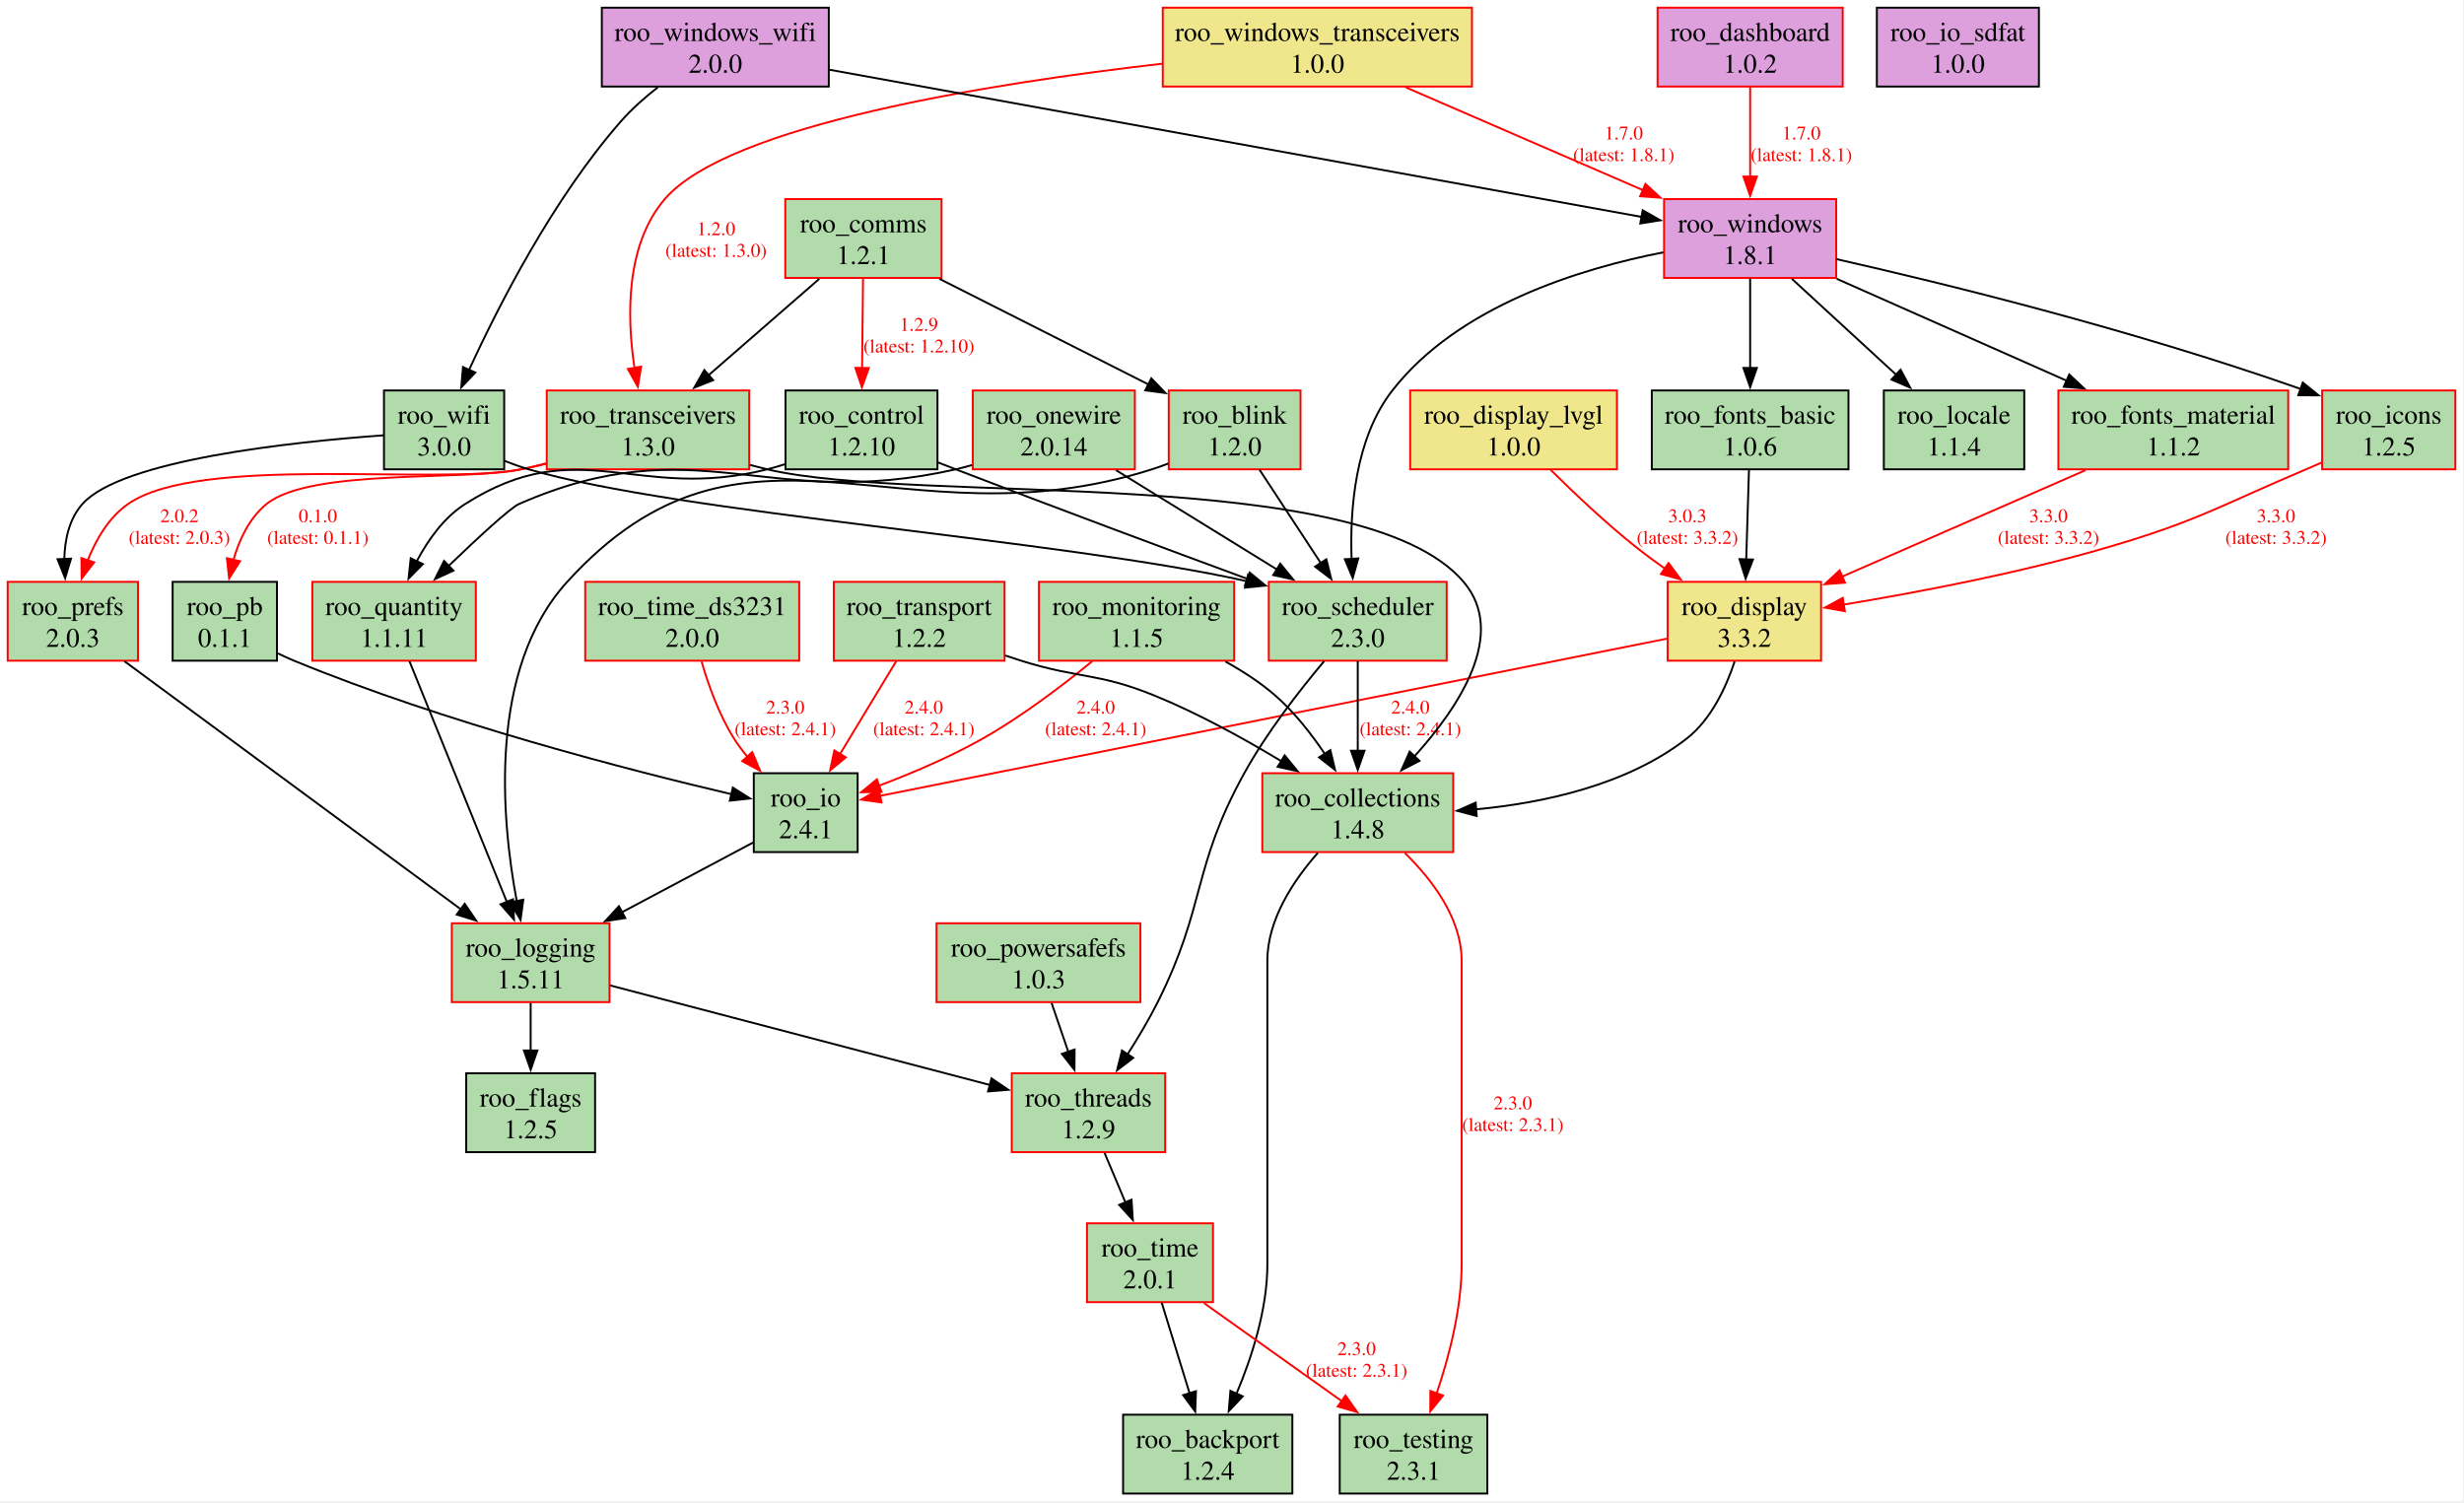
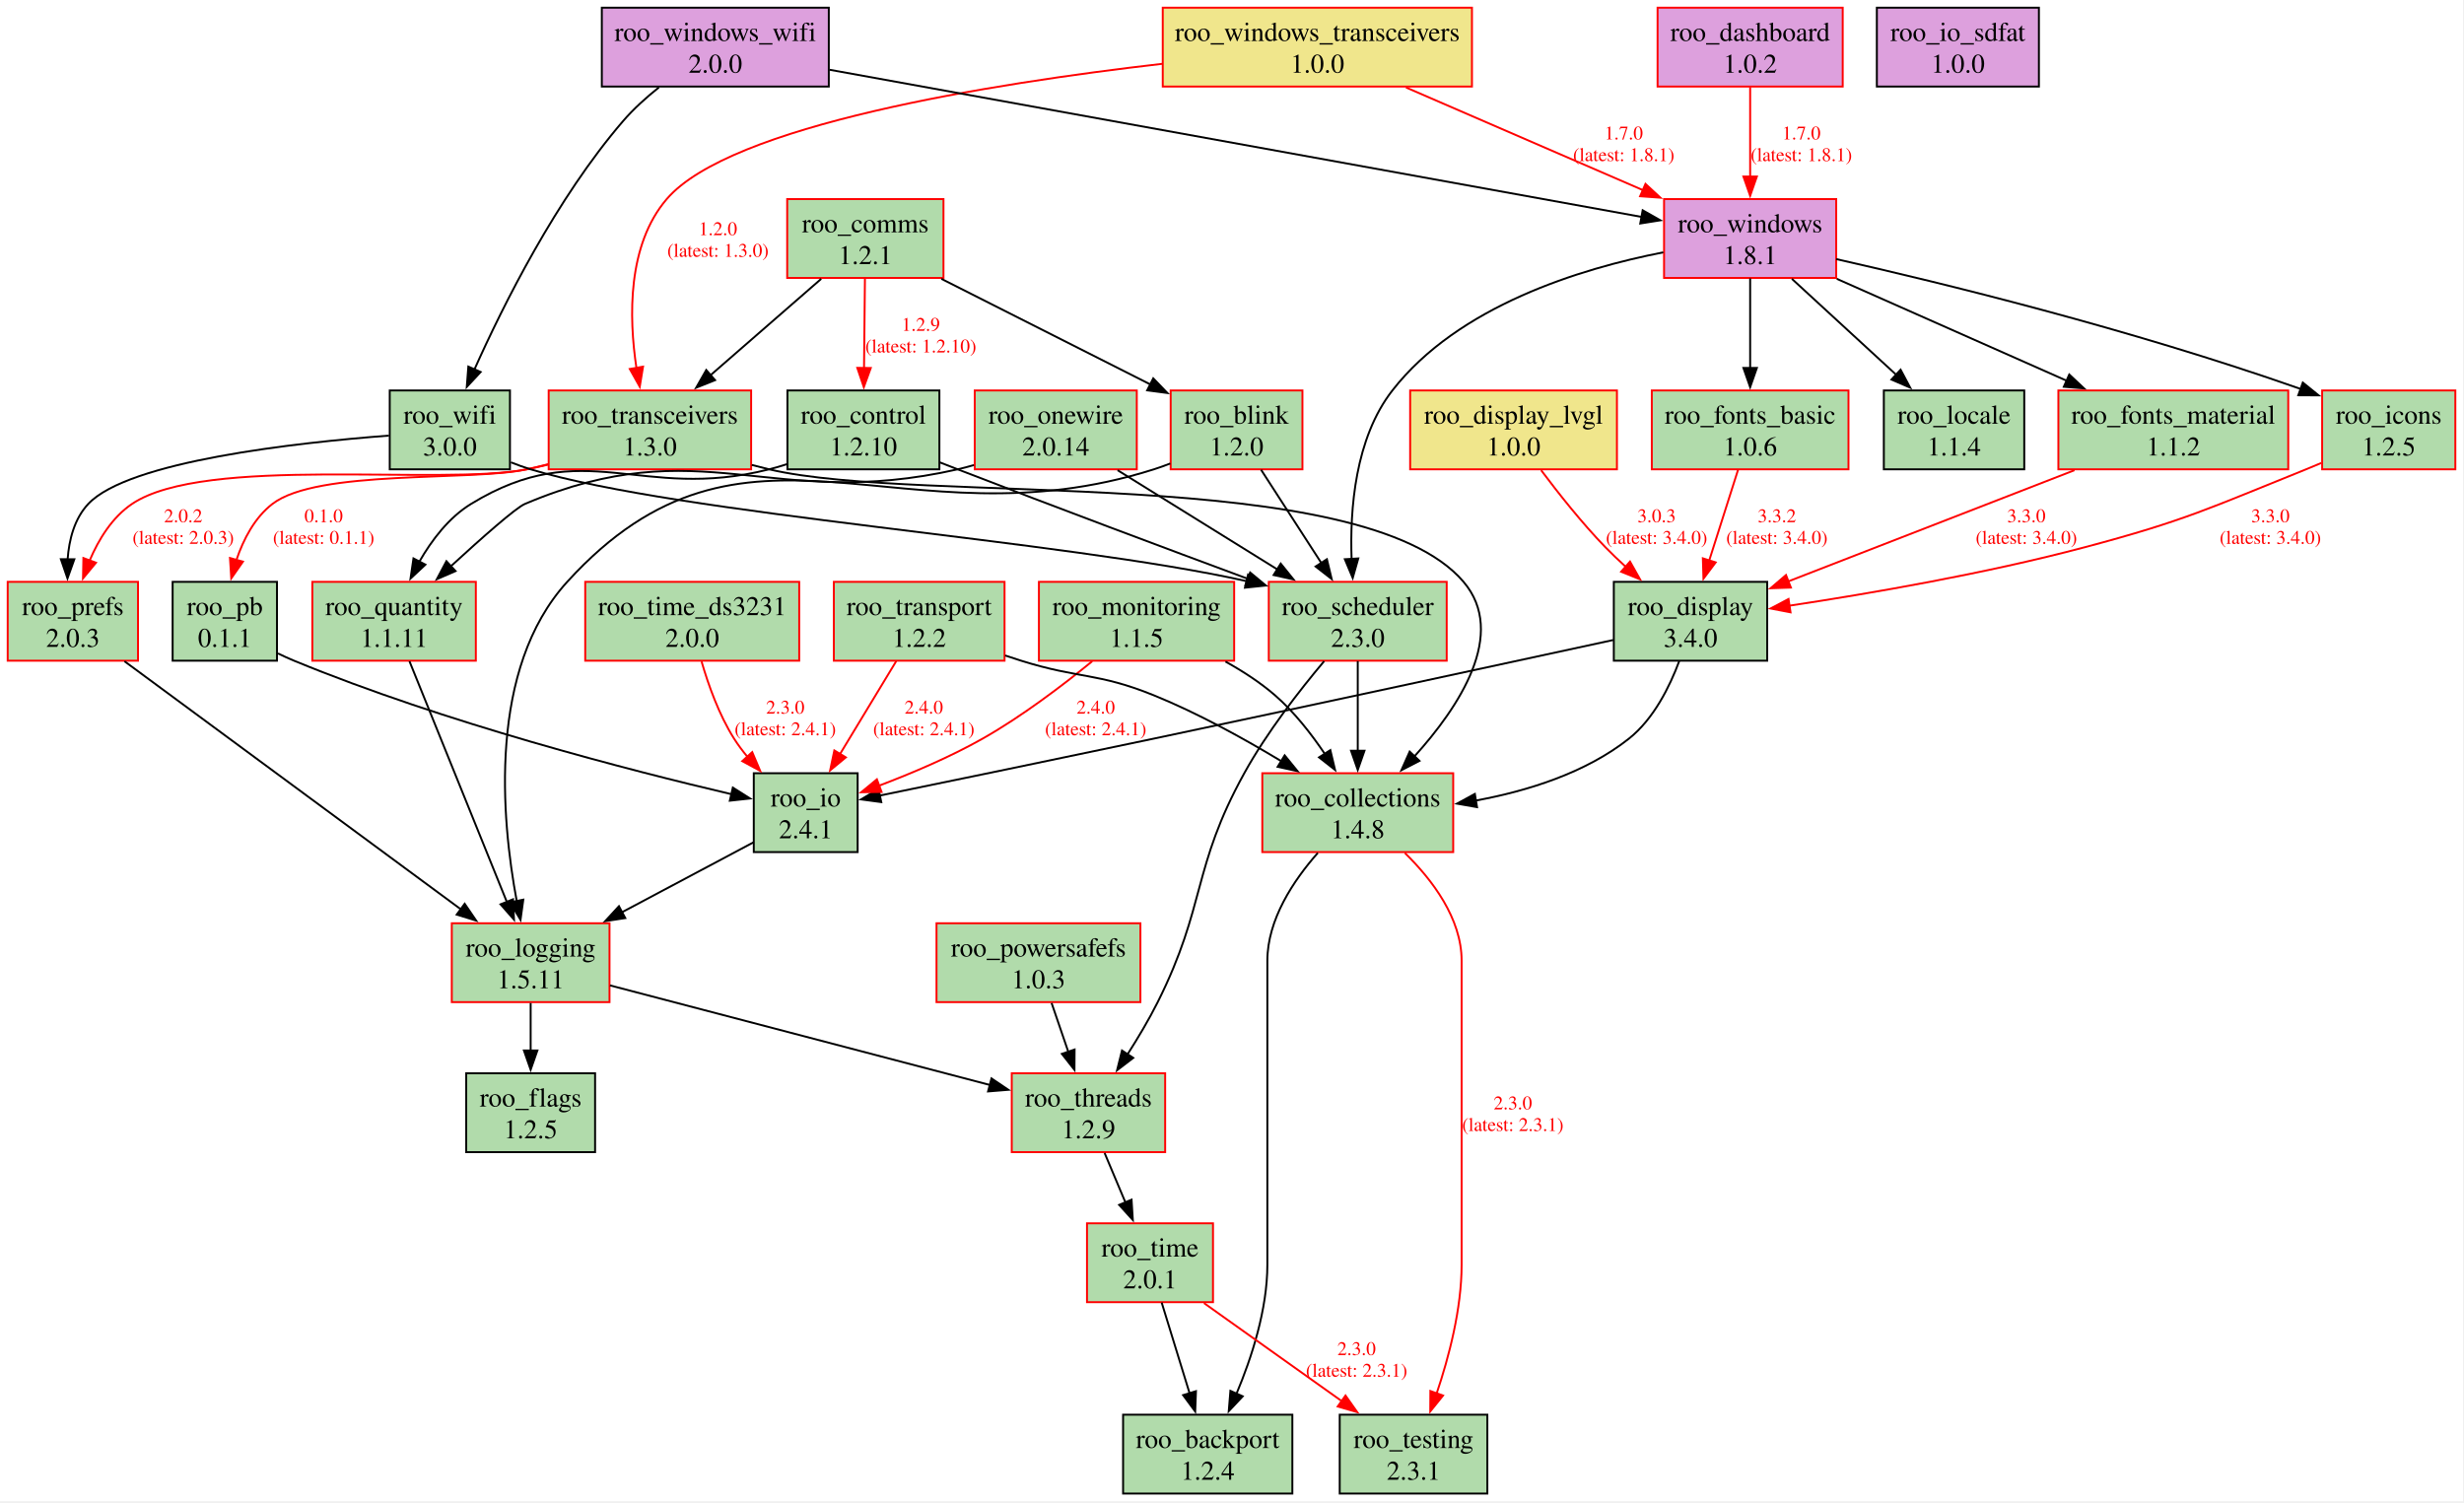
<svg xmlns="http://www.w3.org/2000/svg" width="1281pt" height="781pt" viewBox="0.00 0.00 1281.00 781.00">
  <g id="graph0" class="graph" transform="scale(1 1) rotate(0) translate(4 776.5)">
    <polygon fill="white" stroke="none" points="-4,4 -4,-776.5 1276.5,-776.5 1276.5,4 -4,4" />
    <g id="node1" class="node">
      <polygon fill="#b1dbab" stroke="black" points="667.88,-41 579.88,-41 579.88,0 667.88,0 667.88,-41" />
      <text xml:space="preserve" text-anchor="middle" x="623.88" y="-23.7" font-family="Times,serif" font-size="14.00">roo_backport</text>
      <text xml:space="preserve" text-anchor="middle" x="623.88" y="-7.2" font-family="Times,serif" font-size="14.00">1.2.4</text>
    </g>
    <g id="node2" class="node">
-       <polygon fill="#b1dbab" stroke="red" points="672.12,-573.5 603.62,-573.5 603.62,-532.5 672.12,-532.5 672.12,-573.5" />
-       <text xml:space="preserve" text-anchor="middle" x="637.88" y="-556.2" font-family="Times,serif" font-size="14.00">roo_blink</text>
-       <text xml:space="preserve" text-anchor="middle" x="637.88" y="-539.7" font-family="Times,serif" font-size="14.00">1.2.0</text>
+       <polygon fill="#b1dbab" stroke="red" points="673.12,-573.5 604.62,-573.5 604.62,-532.5 673.12,-532.5 673.12,-573.5" />
+       <text xml:space="preserve" text-anchor="middle" x="638.88" y="-556.2" font-family="Times,serif" font-size="14.00">roo_blink</text>
+       <text xml:space="preserve" text-anchor="middle" x="638.88" y="-539.7" font-family="Times,serif" font-size="14.00">1.2.0</text>
    </g>
    <g id="node16" class="node">
      <polygon fill="#b1dbab" stroke="red" points="312.88,-296.5 230.88,-296.5 230.88,-255.5 312.88,-255.5 312.88,-296.5" />
      <text xml:space="preserve" text-anchor="middle" x="271.88" y="-279.2" font-family="Times,serif" font-size="14.00">roo_logging</text>
      <text xml:space="preserve" text-anchor="middle" x="271.88" y="-262.7" font-family="Times,serif" font-size="14.00">1.5.11</text>
    </g>
    <g id="edge1" class="edge">
-       <path fill="none" stroke="black" d="M603.42,-535.53C600.56,-534.42 597.69,-533.39 594.88,-532.5 463.76,-490.8 383.49,-575.75 290.88,-474 249.65,-428.71 256.62,-350.98 264.66,-307.95" />
-       <polygon fill="black" stroke="black" points="268.06,-308.76 266.62,-298.27 261.2,-307.38 268.06,-308.76" />
+       <path fill="none" stroke="black" d="M604.42,-535.53C601.56,-534.42 598.69,-533.39 595.88,-532.5 464.33,-490.71 383.81,-576.05 290.88,-474 249.64,-428.72 256.61,-350.99 264.66,-307.95" />
+       <polygon fill="black" stroke="black" points="268.06,-308.77 266.61,-298.27 261.2,-307.38 268.06,-308.77" />
    </g>
    <g id="node23" class="node">
      <polygon fill="#b1dbab" stroke="red" points="748.12,-474 655.62,-474 655.62,-433 748.12,-433 748.12,-474" />
      <text xml:space="preserve" text-anchor="middle" x="701.88" y="-456.7" font-family="Times,serif" font-size="14.00">roo_scheduler</text>
      <text xml:space="preserve" text-anchor="middle" x="701.88" y="-440.2" font-family="Times,serif" font-size="14.00">2.3.0</text>
    </g>
    <g id="edge2" class="edge">
-       <path fill="none" stroke="black" d="M650.83,-532.27C660.02,-518.26 672.52,-499.23 682.84,-483.49" />
-       <polygon fill="black" stroke="black" points="685.55,-485.75 688.11,-475.47 679.7,-481.91 685.55,-485.75" />
+       <path fill="none" stroke="black" d="M651.62,-532.27C660.68,-518.26 672.97,-499.23 683.14,-483.49" />
+       <polygon fill="black" stroke="black" points="685.84,-485.77 688.32,-475.47 679.96,-481.97 685.84,-485.77" />
    </g>
    <g id="node3" class="node">
      <polygon fill="#b1dbab" stroke="red" points="751.5,-374.5 652.25,-374.5 652.25,-333.5 751.5,-333.5 751.5,-374.5" />
      <text xml:space="preserve" text-anchor="middle" x="701.88" y="-357.2" font-family="Times,serif" font-size="14.00">roo_collections</text>
      <text xml:space="preserve" text-anchor="middle" x="701.88" y="-340.7" font-family="Times,serif" font-size="14.00">1.4.8</text>
    </g>
    <g id="edge4" class="edge">
      <path fill="none" stroke="black" d="M681.12,-333.09C668.53,-318.82 654.88,-298.41 654.88,-277 654.88,-277 654.88,-277 654.88,-119 654.88,-95.69 646.73,-70.65 638.79,-51.79" />
      <polygon fill="black" stroke="black" points="642.07,-50.56 634.81,-42.84 635.67,-53.4 642.07,-50.56" />
    </g>
    <g id="node24" class="node">
      <polygon fill="#b1dbab" stroke="black" points="769.25,-41 692.5,-41 692.5,0 769.25,0 769.25,-41" />
      <text xml:space="preserve" text-anchor="middle" x="730.88" y="-23.7" font-family="Times,serif" font-size="14.00">roo_testing</text>
      <text xml:space="preserve" text-anchor="middle" x="730.88" y="-7.2" font-family="Times,serif" font-size="14.00">2.3.1</text>
    </g>
    <g id="edge3" class="edge">
      <path fill="none" stroke="red" d="M726.35,-333.07C740.63,-319.09 755.88,-299.01 755.88,-277 755.88,-277 755.88,-277 755.88,-119 755.88,-96.03 749.28,-70.94 742.87,-51.96" />
      <polygon fill="red" stroke="red" points="746.22,-50.96 739.57,-42.71 739.63,-53.31 746.22,-50.96" />
      <text xml:space="preserve" text-anchor="middle" x="782.5" y="-199.75" font-family="Times,serif" font-size="10.00" fill="red">2.3.0</text>
      <text xml:space="preserve" text-anchor="middle" x="782.5" y="-188.5" font-family="Times,serif" font-size="10.00" fill="red">(latest: 2.3.1)</text>
    </g>
    <g id="node4" class="node">
-       <polygon fill="#b1dbab" stroke="red" points="485.5,-673 404.25,-673 404.25,-632 485.5,-632 485.5,-673" />
-       <text xml:space="preserve" text-anchor="middle" x="444.88" y="-655.7" font-family="Times,serif" font-size="14.00">roo_comms</text>
-       <text xml:space="preserve" text-anchor="middle" x="444.88" y="-639.2" font-family="Times,serif" font-size="14.00">1.2.1</text>
+       <polygon fill="#b1dbab" stroke="red" points="486.5,-673 405.25,-673 405.25,-632 486.5,-632 486.5,-673" />
+       <text xml:space="preserve" text-anchor="middle" x="445.88" y="-655.7" font-family="Times,serif" font-size="14.00">roo_comms</text>
+       <text xml:space="preserve" text-anchor="middle" x="445.88" y="-639.2" font-family="Times,serif" font-size="14.00">1.2.1</text>
    </g>
    <g id="edge5" class="edge">
-       <path fill="none" stroke="black" d="M484.4,-631.53C515.94,-615.6 560.14,-593.27 593.01,-576.66" />
-       <polygon fill="black" stroke="black" points="594.56,-579.8 601.91,-572.17 591.4,-573.56 594.56,-579.8" />
+       <path fill="none" stroke="black" d="M485.4,-631.53C516.94,-615.6 561.14,-593.27 594.01,-576.66" />
+       <polygon fill="black" stroke="black" points="595.56,-579.8 602.91,-572.17 592.4,-573.56 595.56,-579.8" />
    </g>
    <g id="node5" class="node">
-       <polygon fill="#b1dbab" stroke="black" points="483.38,-573.5 404.38,-573.5 404.38,-532.5 483.38,-532.5 483.38,-573.5" />
-       <text xml:space="preserve" text-anchor="middle" x="443.88" y="-556.2" font-family="Times,serif" font-size="14.00">roo_control</text>
-       <text xml:space="preserve" text-anchor="middle" x="443.88" y="-539.7" font-family="Times,serif" font-size="14.00">1.2.10</text>
+       <polygon fill="#b1dbab" stroke="black" points="484.38,-573.5 405.38,-573.5 405.38,-532.5 484.38,-532.5 484.38,-573.5" />
+       <text xml:space="preserve" text-anchor="middle" x="444.88" y="-556.2" font-family="Times,serif" font-size="14.00">roo_control</text>
+       <text xml:space="preserve" text-anchor="middle" x="444.88" y="-539.7" font-family="Times,serif" font-size="14.00">1.2.10</text>
    </g>
    <g id="edge6" class="edge">
-       <path fill="none" stroke="red" d="M444.67,-631.77C444.53,-618.29 444.35,-600.16 444.19,-584.79" />
-       <polygon fill="red" stroke="red" points="447.7,-585.18 444.09,-575.21 440.7,-585.25 447.7,-585.18" />
-       <text xml:space="preserve" text-anchor="middle" x="473.71" y="-604.5" font-family="Times,serif" font-size="10.00" fill="red">1.2.9</text>
-       <text xml:space="preserve" text-anchor="middle" x="473.71" y="-593.25" font-family="Times,serif" font-size="10.00" fill="red">(latest: 1.2.10)</text>
+       <path fill="none" stroke="red" d="M445.67,-631.77C445.53,-618.29 445.35,-600.16 445.19,-584.79" />
+       <polygon fill="red" stroke="red" points="448.7,-585.18 445.09,-575.21 441.7,-585.25 448.7,-585.18" />
+       <text xml:space="preserve" text-anchor="middle" x="474.71" y="-604.5" font-family="Times,serif" font-size="10.00" fill="red">1.2.9</text>
+       <text xml:space="preserve" text-anchor="middle" x="474.71" y="-593.25" font-family="Times,serif" font-size="10.00" fill="red">(latest: 1.2.10)</text>
    </g>
    <g id="node28" class="node">
-       <polygon fill="#b1dbab" stroke="red" points="385.5,-573.5 280.25,-573.5 280.25,-532.5 385.5,-532.5 385.5,-573.5" />
-       <text xml:space="preserve" text-anchor="middle" x="332.88" y="-556.2" font-family="Times,serif" font-size="14.00">roo_transceivers</text>
-       <text xml:space="preserve" text-anchor="middle" x="332.88" y="-539.7" font-family="Times,serif" font-size="14.00">1.3.0</text>
+       <polygon fill="#b1dbab" stroke="red" points="386.5,-573.5 281.25,-573.5 281.25,-532.5 386.5,-532.5 386.5,-573.5" />
+       <text xml:space="preserve" text-anchor="middle" x="333.88" y="-556.2" font-family="Times,serif" font-size="14.00">roo_transceivers</text>
+       <text xml:space="preserve" text-anchor="middle" x="333.88" y="-539.7" font-family="Times,serif" font-size="14.00">1.3.0</text>
    </g>
    <g id="edge7" class="edge">
-       <path fill="none" stroke="black" d="M421.94,-631.53C405.33,-617.07 382.67,-597.35 364.37,-581.42" />
-       <polygon fill="black" stroke="black" points="366.76,-578.86 356.92,-574.93 362.17,-584.14 366.76,-578.86" />
+       <path fill="none" stroke="black" d="M422.94,-631.53C406.33,-617.07 383.67,-597.35 365.37,-581.42" />
+       <polygon fill="black" stroke="black" points="367.76,-578.86 357.92,-574.93 363.17,-584.14 367.76,-578.86" />
    </g>
    <g id="node22" class="node">
      <polygon fill="#b1dbab" stroke="red" points="243.38,-474 158.38,-474 158.38,-433 243.38,-433 243.38,-474" />
      <text xml:space="preserve" text-anchor="middle" x="200.88" y="-456.7" font-family="Times,serif" font-size="14.00">roo_quantity</text>
      <text xml:space="preserve" text-anchor="middle" x="200.88" y="-440.2" font-family="Times,serif" font-size="14.00">1.1.11</text>
    </g>
    <g id="edge8" class="edge">
-       <path fill="none" stroke="black" d="M404.05,-535.15C400.98,-534.16 397.89,-533.26 394.88,-532.5 326.76,-515.37 297.15,-552.17 237.88,-514.5 226.84,-507.49 218.57,-495.87 212.68,-484.72" />
-       <polygon fill="black" stroke="black" points="215.85,-483.24 208.4,-475.71 209.53,-486.24 215.85,-483.24" />
+       <path fill="none" stroke="black" d="M405.05,-535.16C401.97,-534.16 398.89,-533.26 395.88,-532.5 328.63,-515.53 300.03,-550.7 240.88,-514.5 229.35,-507.45 220.43,-495.67 213.97,-484.41" />
+       <polygon fill="black" stroke="black" points="217.16,-482.95 209.42,-475.71 210.95,-486.19 217.16,-482.95" />
    </g>
    <g id="edge9" class="edge">
-       <path fill="none" stroke="black" d="M483.69,-536.07C486.8,-534.85 489.88,-533.65 492.88,-532.5 544.07,-512.76 602.61,-490.98 644.68,-475.47" />
-       <polygon fill="black" stroke="black" points="645.69,-478.83 653.86,-472.09 643.27,-472.26 645.69,-478.83" />
+       <path fill="none" stroke="black" d="M484.69,-536.08C487.8,-534.86 490.89,-533.66 493.88,-532.5 544.84,-512.81 603.09,-491.02 644.97,-475.49" />
+       <polygon fill="black" stroke="black" points="645.93,-478.87 654.09,-472.11 643.5,-472.3 645.93,-478.87" />
    </g>
    <g id="node6" class="node">
      <polygon fill="plum" stroke="red" points="954,-772.5 857.75,-772.5 857.75,-731.5 954,-731.5 954,-772.5" />
      <text xml:space="preserve" text-anchor="middle" x="905.88" y="-755.2" font-family="Times,serif" font-size="14.00">roo_dashboard</text>
      <text xml:space="preserve" text-anchor="middle" x="905.88" y="-738.7" font-family="Times,serif" font-size="14.00">1.0.2</text>
    </g>
    <g id="node31" class="node">
      <polygon fill="plum" stroke="red" points="950.62,-673 861.12,-673 861.12,-632 950.62,-632 950.62,-673" />
      <text xml:space="preserve" text-anchor="middle" x="905.88" y="-655.7" font-family="Times,serif" font-size="14.00">roo_windows</text>
      <text xml:space="preserve" text-anchor="middle" x="905.88" y="-639.2" font-family="Times,serif" font-size="14.00">1.8.1</text>
    </g>
    <g id="edge10" class="edge">
      <path fill="none" stroke="red" d="M905.88,-731.27C905.88,-717.79 905.88,-699.66 905.88,-684.29" />
      <polygon fill="red" stroke="red" points="909.38,-684.71 905.88,-674.71 902.38,-684.71 909.38,-684.71" />
      <text xml:space="preserve" text-anchor="middle" x="932.5" y="-704" font-family="Times,serif" font-size="10.00" fill="red">1.7.0</text>
      <text xml:space="preserve" text-anchor="middle" x="932.5" y="-692.75" font-family="Times,serif" font-size="10.00" fill="red">(latest: 1.8.1)</text>
    </g>
    <g id="node7" class="node">
-       <polygon fill="khaki" stroke="red" points="942.75,-474 863,-474 863,-433 942.75,-433 942.75,-474" />
-       <text xml:space="preserve" text-anchor="middle" x="902.88" y="-456.7" font-family="Times,serif" font-size="14.00">roo_display</text>
-       <text xml:space="preserve" text-anchor="middle" x="902.88" y="-440.2" font-family="Times,serif" font-size="14.00">3.3.2</text>
+       <polygon fill="#b1dbab" stroke="black" points="914.75,-474 835,-474 835,-433 914.75,-433 914.75,-474" />
+       <text xml:space="preserve" text-anchor="middle" x="874.88" y="-456.7" font-family="Times,serif" font-size="14.00">roo_display</text>
+       <text xml:space="preserve" text-anchor="middle" x="874.88" y="-440.2" font-family="Times,serif" font-size="14.00">3.4.0</text>
    </g>
    <g id="edge11" class="edge">
-       <path fill="none" stroke="black" d="M897.81,-432.59C893.4,-419.28 885.65,-402.44 872.88,-392.5 841.82,-368.32 798.43,-359.01 763.13,-355.71" />
-       <polygon fill="black" stroke="black" points="763.73,-352.25 753.49,-354.96 763.19,-359.23 763.73,-352.25" />
+       <path fill="none" stroke="black" d="M868.99,-432.75C864.06,-419.51 855.73,-402.7 842.88,-392.5 820.3,-374.6 789.95,-365.2 763.19,-360.29" />
+       <polygon fill="black" stroke="black" points="763.9,-356.86 753.46,-358.69 762.76,-363.76 763.9,-356.86" />
    </g>
    <g id="node13" class="node">
      <polygon fill="#b1dbab" stroke="black" points="441.88,-374.5 387.88,-374.5 387.88,-333.5 441.88,-333.5 441.88,-374.5" />
      <text xml:space="preserve" text-anchor="middle" x="414.88" y="-357.2" font-family="Times,serif" font-size="14.00">roo_io</text>
      <text xml:space="preserve" text-anchor="middle" x="414.88" y="-340.7" font-family="Times,serif" font-size="14.00">2.4.1</text>
    </g>
    <g id="edge12" class="edge">
-       <path fill="none" stroke="red" d="M862.52,-444.44C770.1,-425.97 544.04,-380.81 453.4,-362.7" />
-       <polygon fill="red" stroke="red" points="454.26,-359.3 443.77,-360.77 452.89,-366.16 454.26,-359.3" />
-       <text xml:space="preserve" text-anchor="middle" x="729.21" y="-405.5" font-family="Times,serif" font-size="10.00" fill="red">2.4.0</text>
-       <text xml:space="preserve" text-anchor="middle" x="729.21" y="-394.25" font-family="Times,serif" font-size="10.00" fill="red">(latest: 2.4.1)</text>
+       <path fill="none" stroke="black" d="M834.7,-443.76C780.5,-431.99 680.95,-410.46 595.88,-392.5 546.72,-382.12 489.99,-370.41 453.34,-362.88" />
+       <polygon fill="black" stroke="black" points="454.16,-359.48 443.66,-360.89 452.75,-366.33 454.16,-359.48" />
    </g>
    <g id="node8" class="node">
      <polygon fill="khaki" stroke="red" points="836.62,-573.5 729.12,-573.5 729.12,-532.5 836.62,-532.5 836.62,-573.5" />
      <text xml:space="preserve" text-anchor="middle" x="782.88" y="-556.2" font-family="Times,serif" font-size="14.00">roo_display_lvgl</text>
      <text xml:space="preserve" text-anchor="middle" x="782.88" y="-539.7" font-family="Times,serif" font-size="14.00">1.0.0</text>
    </g>
    <g id="edge13" class="edge">
-       <path fill="none" stroke="red" d="M802.2,-532.19C814.46,-520.04 830.92,-504.48 846.62,-492 851.39,-488.21 856.54,-484.42 861.71,-480.78" />
-       <polygon fill="red" stroke="red" points="863.46,-483.82 869.73,-475.28 859.5,-478.05 863.46,-483.82" />
-       <text xml:space="preserve" text-anchor="middle" x="873.25" y="-505" font-family="Times,serif" font-size="10.00" fill="red">3.0.3</text>
-       <text xml:space="preserve" text-anchor="middle" x="873.25" y="-493.75" font-family="Times,serif" font-size="10.00" fill="red">(latest: 3.3.2)</text>
+       <path fill="none" stroke="red" d="M797.23,-532.01C806.27,-519.94 818.48,-504.52 830.62,-492 833.94,-488.58 837.53,-485.15 841.2,-481.83" />
+       <polygon fill="red" stroke="red" points="843.42,-484.54 848.63,-475.31 838.8,-479.27 843.42,-484.54" />
+       <text xml:space="preserve" text-anchor="middle" x="857.25" y="-505" font-family="Times,serif" font-size="10.00" fill="red">3.0.3</text>
+       <text xml:space="preserve" text-anchor="middle" x="857.25" y="-493.75" font-family="Times,serif" font-size="10.00" fill="red">(latest: 3.4.0)</text>
    </g>
    <g id="node9" class="node">
      <polygon fill="#b1dbab" stroke="black" points="305.38,-218.5 238.38,-218.5 238.38,-177.5 305.38,-177.5 305.38,-218.5" />
      <text xml:space="preserve" text-anchor="middle" x="271.88" y="-201.2" font-family="Times,serif" font-size="14.00">roo_flags</text>
      <text xml:space="preserve" text-anchor="middle" x="271.88" y="-184.7" font-family="Times,serif" font-size="14.00">1.2.5</text>
    </g>
    <g id="node10" class="node">
-       <polygon fill="#b1dbab" stroke="black" points="957,-573.5 854.75,-573.5 854.75,-532.5 957,-532.5 957,-573.5" />
+       <polygon fill="#b1dbab" stroke="red" points="957,-573.5 854.75,-573.5 854.75,-532.5 957,-532.5 957,-573.5" />
      <text xml:space="preserve" text-anchor="middle" x="905.88" y="-556.2" font-family="Times,serif" font-size="14.00">roo_fonts_basic</text>
      <text xml:space="preserve" text-anchor="middle" x="905.88" y="-539.7" font-family="Times,serif" font-size="14.00">1.0.6</text>
    </g>
    <g id="edge14" class="edge">
-       <path fill="none" stroke="black" d="M905.27,-532.27C904.85,-518.79 904.3,-500.66 903.82,-485.29" />
-       <polygon fill="black" stroke="black" points="907.33,-485.6 903.53,-475.71 900.34,-485.82 907.33,-485.6" />
+       <path fill="none" stroke="red" d="M899.6,-532.27C895.27,-518.66 889.44,-500.3 884.52,-484.84" />
+       <polygon fill="red" stroke="red" points="887.96,-484.11 881.6,-475.64 881.29,-486.23 887.96,-484.11" />
+       <text xml:space="preserve" text-anchor="middle" x="919.78" y="-505" font-family="Times,serif" font-size="10.00" fill="red">3.3.2</text>
+       <text xml:space="preserve" text-anchor="middle" x="919.78" y="-493.75" font-family="Times,serif" font-size="10.00" fill="red">(latest: 3.4.0)</text>
    </g>
    <g id="node11" class="node">
      <polygon fill="#b1dbab" stroke="red" points="1185.62,-573.5 1066.12,-573.5 1066.12,-532.5 1185.62,-532.5 1185.62,-573.5" />
      <text xml:space="preserve" text-anchor="middle" x="1125.88" y="-556.2" font-family="Times,serif" font-size="14.00">roo_fonts_material</text>
      <text xml:space="preserve" text-anchor="middle" x="1125.88" y="-539.7" font-family="Times,serif" font-size="14.00">1.1.2</text>
    </g>
    <g id="edge15" class="edge">
-       <path fill="none" stroke="red" d="M1080.21,-532.03C1043.4,-515.94 991.69,-493.33 953.6,-476.68" />
-       <polygon fill="red" stroke="red" points="955.19,-473.55 944.63,-472.75 952.39,-479.97 955.19,-473.55" />
-       <text xml:space="preserve" text-anchor="middle" x="1060.97" y="-505" font-family="Times,serif" font-size="10.00" fill="red">3.3.0</text>
-       <text xml:space="preserve" text-anchor="middle" x="1060.97" y="-493.75" font-family="Times,serif" font-size="10.00" fill="red">(latest: 3.3.2)</text>
+       <path fill="none" stroke="red" d="M1074.48,-532.03C1030.98,-515.14 968.97,-491.05 925.65,-474.22" />
+       <polygon fill="red" stroke="red" points="927.06,-471.02 916.47,-470.66 924.52,-477.54 927.06,-471.02" />
+       <text xml:space="preserve" text-anchor="middle" x="1049.48" y="-505" font-family="Times,serif" font-size="10.00" fill="red">3.3.0</text>
+       <text xml:space="preserve" text-anchor="middle" x="1049.48" y="-493.75" font-family="Times,serif" font-size="10.00" fill="red">(latest: 3.4.0)</text>
    </g>
    <g id="node12" class="node">
      <polygon fill="#b1dbab" stroke="red" points="1272.5,-573.5 1203.25,-573.5 1203.25,-532.5 1272.5,-532.5 1272.5,-573.5" />
      <text xml:space="preserve" text-anchor="middle" x="1237.88" y="-556.2" font-family="Times,serif" font-size="14.00">roo_icons</text>
      <text xml:space="preserve" text-anchor="middle" x="1237.88" y="-539.7" font-family="Times,serif" font-size="14.00">1.2.5</text>
    </g>
    <g id="edge16" class="edge">
-       <path fill="none" stroke="red" d="M1203.21,-536.1C1200.4,-534.86 1197.59,-533.65 1194.88,-532.5 1149.57,-513.34 1139.08,-505.84 1091.88,-492 1046.01,-478.55 992.46,-468.43 954.09,-462.11" />
-       <polygon fill="red" stroke="red" points="955.12,-458.74 944.69,-460.6 954.01,-465.65 955.12,-458.74" />
-       <text xml:space="preserve" text-anchor="middle" x="1179.27" y="-505" font-family="Times,serif" font-size="10.00" fill="red">3.3.0</text>
-       <text xml:space="preserve" text-anchor="middle" x="1179.27" y="-493.75" font-family="Times,serif" font-size="10.00" fill="red">(latest: 3.3.2)</text>
+       <path fill="none" stroke="red" d="M1202.78,-535.79C1200.12,-534.65 1197.46,-533.54 1194.88,-532.5 1144.6,-512.29 1132.25,-505.92 1079.88,-492 1028.26,-478.28 968,-467.91 926.24,-461.6" />
+       <polygon fill="red" stroke="red" points="926.87,-458.15 916.47,-460.14 925.84,-465.08 926.87,-458.15" />
+       <text xml:space="preserve" text-anchor="middle" x="1176.34" y="-505" font-family="Times,serif" font-size="10.00" fill="red">3.3.0</text>
+       <text xml:space="preserve" text-anchor="middle" x="1176.34" y="-493.75" font-family="Times,serif" font-size="10.00" fill="red">(latest: 3.4.0)</text>
    </g>
    <g id="edge17" class="edge">
      <path fill="none" stroke="black" d="M387.64,-338.53C368.39,-328.29 342.07,-314.31 319.39,-302.25" />
      <polygon fill="black" stroke="black" points="321.08,-299.19 310.61,-297.58 317.79,-305.37 321.08,-299.19" />
    </g>
    <g id="node14" class="node">
      <polygon fill="plum" stroke="black" points="1056,-772.5 971.75,-772.5 971.75,-731.5 1056,-731.5 1056,-772.5" />
      <text xml:space="preserve" text-anchor="middle" x="1013.88" y="-755.2" font-family="Times,serif" font-size="14.00">roo_io_sdfat</text>
      <text xml:space="preserve" text-anchor="middle" x="1013.88" y="-738.7" font-family="Times,serif" font-size="14.00">1.0.0</text>
    </g>
    <g id="node15" class="node">
      <polygon fill="#b1dbab" stroke="black" points="1048.38,-573.5 975.38,-573.5 975.38,-532.5 1048.38,-532.5 1048.38,-573.5" />
      <text xml:space="preserve" text-anchor="middle" x="1011.88" y="-556.2" font-family="Times,serif" font-size="14.00">roo_locale</text>
      <text xml:space="preserve" text-anchor="middle" x="1011.88" y="-539.7" font-family="Times,serif" font-size="14.00">1.1.4</text>
    </g>
    <g id="edge18" class="edge">
      <path fill="none" stroke="black" d="M271.88,-255.03C271.88,-247.44 271.88,-238.6 271.88,-230.21" />
      <polygon fill="black" stroke="black" points="275.38,-230.35 271.88,-220.35 268.38,-230.35 275.38,-230.35" />
    </g>
    <g id="node25" class="node">
      <polygon fill="#b1dbab" stroke="red" points="601.75,-218.5 522,-218.5 522,-177.5 601.75,-177.5 601.75,-218.5" />
      <text xml:space="preserve" text-anchor="middle" x="561.88" y="-201.2" font-family="Times,serif" font-size="14.00">roo_threads</text>
      <text xml:space="preserve" text-anchor="middle" x="561.88" y="-184.7" font-family="Times,serif" font-size="14.00">1.2.9</text>
    </g>
    <g id="edge19" class="edge">
      <path fill="none" stroke="black" d="M313.12,-264.19C365.16,-250.55 454.65,-227.1 510.92,-212.35" />
      <polygon fill="black" stroke="black" points="511.46,-215.83 520.24,-209.91 509.68,-209.06 511.46,-215.83" />
    </g>
    <g id="node17" class="node">
      <polygon fill="#b1dbab" stroke="red" points="637.62,-474 536.12,-474 536.12,-433 637.62,-433 637.62,-474" />
      <text xml:space="preserve" text-anchor="middle" x="586.88" y="-456.7" font-family="Times,serif" font-size="14.00">roo_monitoring</text>
      <text xml:space="preserve" text-anchor="middle" x="586.88" y="-440.2" font-family="Times,serif" font-size="14.00">1.1.5</text>
    </g>
    <g id="edge20" class="edge">
      <path fill="none" stroke="black" d="M633.11,-432.54C642.16,-427.53 651.21,-421.65 658.88,-415 668.78,-406.41 677.63,-395.1 684.7,-384.62" />
      <polygon fill="black" stroke="black" points="687.63,-386.53 690.08,-376.22 681.74,-382.75 687.63,-386.53" />
    </g>
    <g id="edge21" class="edge">
      <path fill="none" stroke="red" d="M563.82,-432.7C548.4,-420.1 527.27,-404.05 506.88,-392.5 489.88,-382.88 469.93,-374.43 452.96,-368.01" />
      <polygon fill="red" stroke="red" points="454.31,-364.77 443.71,-364.6 451.89,-371.34 454.31,-364.77" />
      <text xml:space="preserve" text-anchor="middle" x="565.64" y="-405.5" font-family="Times,serif" font-size="10.00" fill="red">2.4.0</text>
      <text xml:space="preserve" text-anchor="middle" x="565.64" y="-394.25" font-family="Times,serif" font-size="10.00" fill="red">(latest: 2.4.1)</text>
    </g>
    <g id="node18" class="node">
-       <polygon fill="#b1dbab" stroke="red" points="586,-573.5 501.75,-573.5 501.75,-532.5 586,-532.5 586,-573.5" />
-       <text xml:space="preserve" text-anchor="middle" x="543.88" y="-556.2" font-family="Times,serif" font-size="14.00">roo_onewire</text>
-       <text xml:space="preserve" text-anchor="middle" x="543.88" y="-539.7" font-family="Times,serif" font-size="14.00">2.0.14</text>
+       <polygon fill="#b1dbab" stroke="red" points="587,-573.5 502.75,-573.5 502.75,-532.5 587,-532.5 587,-573.5" />
+       <text xml:space="preserve" text-anchor="middle" x="544.88" y="-556.2" font-family="Times,serif" font-size="14.00">roo_onewire</text>
+       <text xml:space="preserve" text-anchor="middle" x="544.88" y="-539.7" font-family="Times,serif" font-size="14.00">2.0.14</text>
    </g>
    <g id="edge23" class="edge">
-       <path fill="none" stroke="black" d="M501.3,-534.71C498.47,-533.87 495.65,-533.13 492.88,-532.5 394.16,-510.2 358.6,-555.05 265.88,-514.5 261.26,-512.48 244.32,-496.79 228.89,-481.96" />
-       <polygon fill="black" stroke="black" points="231.74,-479.84 222.12,-475.41 226.87,-484.88 231.74,-479.84" />
+       <path fill="none" stroke="black" d="M502.3,-534.71C499.47,-533.88 496.65,-533.13 493.88,-532.5 396.03,-510.36 361.22,-553.7 268.88,-514.5 264.12,-512.48 246.4,-496.79 230.23,-481.96" />
+       <polygon fill="black" stroke="black" points="232.83,-479.6 223.11,-475.38 228.09,-484.74 232.83,-479.6" />
    </g>
    <g id="edge22" class="edge">
-       <path fill="none" stroke="black" d="M576.23,-532.03C600.41,-517.11 633.66,-496.59 659.89,-480.41" />
-       <polygon fill="black" stroke="black" points="661.6,-483.46 668.28,-475.23 657.93,-477.51 661.6,-483.46" />
+       <path fill="none" stroke="black" d="M577.03,-532.03C601.05,-517.11 634.1,-496.59 660.16,-480.41" />
+       <polygon fill="black" stroke="black" points="661.83,-483.49 668.48,-475.24 658.14,-477.54 661.83,-483.49" />
    </g>
    <g id="node19" class="node">
      <polygon fill="#b1dbab" stroke="black" points="140,-474 85.75,-474 85.75,-433 140,-433 140,-474" />
      <text xml:space="preserve" text-anchor="middle" x="112.88" y="-456.7" font-family="Times,serif" font-size="14.00">roo_pb</text>
      <text xml:space="preserve" text-anchor="middle" x="112.88" y="-440.2" font-family="Times,serif" font-size="14.00">0.1.1</text>
    </g>
    <g id="edge24" class="edge">
      <path fill="none" stroke="black" d="M140.5,-436.79C143.29,-435.43 146.11,-434.14 148.88,-433 227.27,-400.7 323.74,-375.92 376.28,-363.6" />
      <polygon fill="black" stroke="black" points="376.99,-367.03 385.95,-361.36 375.42,-360.21 376.99,-367.03" />
    </g>
    <g id="node20" class="node">
      <polygon fill="#b1dbab" stroke="red" points="588.88,-296.5 482.88,-296.5 482.88,-255.5 588.88,-255.5 588.88,-296.5" />
      <text xml:space="preserve" text-anchor="middle" x="535.88" y="-279.2" font-family="Times,serif" font-size="14.00">roo_powersafefs</text>
      <text xml:space="preserve" text-anchor="middle" x="535.88" y="-262.7" font-family="Times,serif" font-size="14.00">1.0.3</text>
    </g>
    <g id="edge25" class="edge">
      <path fill="none" stroke="black" d="M542.71,-255.03C545.36,-247.26 548.47,-238.19 551.4,-229.63" />
      <polygon fill="black" stroke="black" points="554.67,-230.86 554.6,-220.27 548.05,-228.6 554.67,-230.86" />
    </g>
    <g id="node21" class="node">
      <polygon fill="#b1dbab" stroke="red" points="67.75,-474 0,-474 0,-433 67.75,-433 67.75,-474" />
      <text xml:space="preserve" text-anchor="middle" x="33.88" y="-456.7" font-family="Times,serif" font-size="14.00">roo_prefs</text>
      <text xml:space="preserve" text-anchor="middle" x="33.88" y="-440.2" font-family="Times,serif" font-size="14.00">2.0.3</text>
    </g>
    <g id="edge26" class="edge">
      <path fill="none" stroke="black" d="M60.71,-432.71C103.57,-401.11 187.5,-339.22 235.64,-303.72" />
      <polygon fill="black" stroke="black" points="237.58,-306.64 243.55,-297.89 233.43,-301 237.58,-306.64" />
    </g>
    <g id="edge27" class="edge">
      <path fill="none" stroke="black" d="M208.88,-432.71C221.24,-402.16 245.05,-343.31 259.6,-307.35" />
      <polygon fill="black" stroke="black" points="262.72,-308.97 263.22,-298.39 256.23,-306.35 262.72,-308.97" />
    </g>
    <g id="edge28" class="edge">
      <path fill="none" stroke="black" d="M701.88,-432.77C701.88,-419.29 701.88,-401.16 701.88,-385.79" />
      <polygon fill="black" stroke="black" points="705.38,-386.21 701.88,-376.21 698.38,-386.21 705.38,-386.21" />
    </g>
    <g id="edge29" class="edge">
      <path fill="none" stroke="black" d="M684.4,-432.75C671.65,-417.6 654.61,-395.75 642.88,-374.5 615.54,-325 623.2,-306.06 597.88,-255.5 593.31,-246.38 587.64,-236.88 582.17,-228.33" />
      <polygon fill="black" stroke="black" points="585.16,-226.51 576.75,-220.07 579.31,-230.35 585.16,-226.51" />
    </g>
    <g id="node26" class="node">
      <polygon fill="#b1dbab" stroke="red" points="626.62,-140.5 561.12,-140.5 561.12,-99.5 626.62,-99.5 626.62,-140.5" />
      <text xml:space="preserve" text-anchor="middle" x="593.88" y="-123.2" font-family="Times,serif" font-size="14.00">roo_time</text>
      <text xml:space="preserve" text-anchor="middle" x="593.88" y="-106.7" font-family="Times,serif" font-size="14.00">2.0.1</text>
    </g>
    <g id="edge30" class="edge">
      <path fill="none" stroke="black" d="M570.28,-177.03C573.59,-169.18 577.46,-159.98 581.1,-151.34" />
      <polygon fill="black" stroke="black" points="584.28,-152.8 584.94,-142.23 577.83,-150.09 584.28,-152.8" />
    </g>
    <g id="edge32" class="edge">
      <path fill="none" stroke="black" d="M599.95,-99.27C604.13,-85.66 609.78,-67.3 614.54,-51.84" />
      <polygon fill="black" stroke="black" points="617.77,-53.23 617.37,-42.65 611.08,-51.18 617.77,-53.23" />
    </g>
    <g id="edge31" class="edge">
      <path fill="none" stroke="red" d="M621.93,-99.03C642.62,-84.31 670.97,-64.13 693.57,-48.05" />
      <polygon fill="red" stroke="red" points="695.51,-50.97 701.62,-42.32 691.45,-45.26 695.51,-50.97" />
      <text xml:space="preserve" text-anchor="middle" x="701.27" y="-72" font-family="Times,serif" font-size="10.00" fill="red">2.3.0</text>
      <text xml:space="preserve" text-anchor="middle" x="701.27" y="-60.75" font-family="Times,serif" font-size="10.00" fill="red">(latest: 2.3.1)</text>
    </g>
    <g id="node27" class="node">
      <polygon fill="#b1dbab" stroke="red" points="411.5,-474 300.25,-474 300.25,-433 411.5,-433 411.5,-474" />
      <text xml:space="preserve" text-anchor="middle" x="355.88" y="-456.7" font-family="Times,serif" font-size="14.00">roo_time_ds3231</text>
      <text xml:space="preserve" text-anchor="middle" x="355.88" y="-440.2" font-family="Times,serif" font-size="14.00">2.0.0</text>
    </g>
    <g id="edge33" class="edge">
      <path fill="none" stroke="red" d="M360.73,-432.6C364.26,-420.42 369.8,-404.85 377.62,-392.5 379.7,-389.22 382.11,-386.01 384.68,-382.92" />
      <polygon fill="red" stroke="red" points="387.07,-385.49 391.21,-375.73 381.89,-380.78 387.07,-385.49" />
      <text xml:space="preserve" text-anchor="middle" x="404.25" y="-405.5" font-family="Times,serif" font-size="10.00" fill="red">2.3.0</text>
      <text xml:space="preserve" text-anchor="middle" x="404.25" y="-394.25" font-family="Times,serif" font-size="10.00" fill="red">(latest: 2.4.1)</text>
    </g>
    <g id="edge35" class="edge">
-       <path fill="none" stroke="black" d="M385.83,-534.79C388.88,-533.97 391.91,-533.2 394.88,-532.5 474.17,-513.73 704.05,-536.05 756.88,-474 779.81,-447.06 754.62,-408.97 731.29,-383.2" />
-       <polygon fill="black" stroke="black" points="733.97,-380.93 724.56,-376.06 728.87,-385.74 733.97,-380.93" />
+       <path fill="none" stroke="black" d="M386.84,-534.79C389.88,-533.97 392.91,-533.2 395.88,-532.5 474.95,-513.76 704.21,-535.89 756.88,-474 779.8,-447.06 754.61,-408.97 731.29,-383.19" />
+       <polygon fill="black" stroke="black" points="733.96,-380.93 724.56,-376.06 728.87,-385.74 733.96,-380.93" />
    </g>
    <g id="edge34" class="edge">
-       <path fill="none" stroke="red" d="M280.1,-535.64C275.65,-534.49 271.2,-533.43 266.88,-532.5 237.87,-526.28 157.7,-533.13 134.62,-514.5 125.67,-507.27 120.4,-496.02 117.3,-485.21" />
-       <polygon fill="red" stroke="red" points="120.78,-484.73 115.13,-475.77 113.96,-486.3 120.78,-484.73" />
-       <text xml:space="preserve" text-anchor="middle" x="161.25" y="-505" font-family="Times,serif" font-size="10.00" fill="red">0.1.0</text>
-       <text xml:space="preserve" text-anchor="middle" x="161.25" y="-493.75" font-family="Times,serif" font-size="10.00" fill="red">(latest: 0.1.1)</text>
+       <path fill="none" stroke="red" d="M280.96,-535.16C277.23,-534.2 273.51,-533.29 269.88,-532.5 240.9,-526.16 161.1,-532.62 137.62,-514.5 128.36,-507.35 122.54,-496.11 118.89,-485.29" />
+       <polygon fill="red" stroke="red" points="122.3,-484.5 116.23,-475.81 115.56,-486.39 122.3,-484.5" />
+       <text xml:space="preserve" text-anchor="middle" x="164.25" y="-505" font-family="Times,serif" font-size="10.00" fill="red">0.1.0</text>
+       <text xml:space="preserve" text-anchor="middle" x="164.25" y="-493.75" font-family="Times,serif" font-size="10.00" fill="red">(latest: 0.1.1)</text>
    </g>
    <g id="edge36" class="edge">
-       <path fill="none" stroke="red" d="M279.79,-535.33C275.44,-534.26 271.1,-533.3 266.88,-532.5 222.11,-524 100.08,-540.45 62.62,-514.5 52.58,-507.54 45.93,-496.1 41.58,-485.05" />
-       <polygon fill="red" stroke="red" points="44.96,-484.12 38.45,-475.76 38.33,-486.36 44.96,-484.12" />
-       <text xml:space="preserve" text-anchor="middle" x="89.25" y="-505" font-family="Times,serif" font-size="10.00" fill="red">2.0.2</text>
-       <text xml:space="preserve" text-anchor="middle" x="89.25" y="-493.75" font-family="Times,serif" font-size="10.00" fill="red">(latest: 2.0.3)</text>
+       <path fill="none" stroke="red" d="M281.01,-534.96C277.26,-534.04 273.52,-533.21 269.88,-532.5 224.93,-523.78 102.61,-540.06 64.62,-514.5 54.36,-507.59 47.32,-496.15 42.61,-485.1" />
+       <polygon fill="red" stroke="red" points="45.91,-483.95 39.15,-475.79 39.35,-486.38 45.91,-483.95" />
+       <text xml:space="preserve" text-anchor="middle" x="91.25" y="-505" font-family="Times,serif" font-size="10.00" fill="red">2.0.2</text>
+       <text xml:space="preserve" text-anchor="middle" x="91.25" y="-493.75" font-family="Times,serif" font-size="10.00" fill="red">(latest: 2.0.3)</text>
    </g>
    <g id="node29" class="node">
      <polygon fill="#b1dbab" stroke="red" points="518.25,-474 429.5,-474 429.5,-433 518.25,-433 518.25,-474" />
      <text xml:space="preserve" text-anchor="middle" x="473.88" y="-456.7" font-family="Times,serif" font-size="14.00">roo_transport</text>
      <text xml:space="preserve" text-anchor="middle" x="473.88" y="-440.2" font-family="Times,serif" font-size="14.00">1.2.2</text>
    </g>
    <g id="edge37" class="edge">
      <path fill="none" stroke="black" d="M518.59,-435.7C521.38,-434.76 524.16,-433.85 526.88,-433 557.12,-423.52 566.5,-426.91 595.88,-415 618.74,-405.73 642.78,-392.45 662.17,-380.74" />
      <polygon fill="black" stroke="black" points="663.88,-383.8 670.57,-375.58 660.22,-377.83 663.88,-383.8" />
    </g>
    <g id="edge38" class="edge">
      <path fill="none" stroke="red" d="M461.94,-432.77C453.54,-418.89 442.16,-400.08 432.69,-384.44" />
      <polygon fill="red" stroke="red" points="435.75,-382.74 427.58,-376 429.76,-386.36 435.75,-382.74" />
      <text xml:space="preserve" text-anchor="middle" x="476.28" y="-405.5" font-family="Times,serif" font-size="10.00" fill="red">2.4.0</text>
      <text xml:space="preserve" text-anchor="middle" x="476.28" y="-394.25" font-family="Times,serif" font-size="10.00" fill="red">(latest: 2.4.1)</text>
    </g>
    <g id="node30" class="node">
-       <polygon fill="#b1dbab" stroke="black" points="258.12,-573.5 195.62,-573.5 195.62,-532.5 258.12,-532.5 258.12,-573.5" />
-       <text xml:space="preserve" text-anchor="middle" x="226.88" y="-556.2" font-family="Times,serif" font-size="14.00">roo_wifi</text>
-       <text xml:space="preserve" text-anchor="middle" x="226.88" y="-539.7" font-family="Times,serif" font-size="14.00">3.0.0</text>
+       <polygon fill="#b1dbab" stroke="black" points="261.12,-573.5 198.62,-573.5 198.62,-532.5 261.12,-532.5 261.12,-573.5" />
+       <text xml:space="preserve" text-anchor="middle" x="229.88" y="-556.2" font-family="Times,serif" font-size="14.00">roo_wifi</text>
+       <text xml:space="preserve" text-anchor="middle" x="229.88" y="-539.7" font-family="Times,serif" font-size="14.00">3.0.0</text>
    </g>
    <g id="edge39" class="edge">
-       <path fill="none" stroke="black" d="M195.46,-550.19C147.46,-546.72 59.26,-537.35 38.88,-514.5 31.95,-506.74 29.65,-495.94 29.43,-485.64" />
-       <polygon fill="black" stroke="black" points="32.92,-486.07 29.86,-475.93 25.92,-485.76 32.92,-486.07" />
+       <path fill="none" stroke="black" d="M198.21,-550.04C150.3,-546.38 62.76,-536.78 41.88,-514.5 34.67,-506.81 31.88,-495.94 31.15,-485.56" />
+       <polygon fill="black" stroke="black" points="34.65,-485.74 31.09,-475.76 27.65,-485.78 34.65,-485.74" />
    </g>
    <g id="edge40" class="edge">
-       <path fill="none" stroke="black" d="M258.22,-536.92C262.42,-535.26 266.71,-533.72 270.88,-532.5 348.84,-509.59 548.46,-495.82 644.11,-474.35" />
-       <polygon fill="black" stroke="black" points="644.86,-477.77 653.78,-472.05 643.24,-470.97 644.86,-477.77" />
+       <path fill="none" stroke="black" d="M261.62,-536.14C265.03,-534.78 268.49,-533.53 271.88,-532.5 349.43,-508.96 548.71,-495.74 644.14,-474.35" />
+       <polygon fill="black" stroke="black" points="644.86,-477.77 653.78,-472.05 643.24,-470.96 644.86,-477.77" />
    </g>
    <g id="edge41" class="edge">
      <path fill="none" stroke="black" d="M905.88,-631.77C905.88,-618.29 905.88,-600.16 905.88,-584.79" />
      <polygon fill="black" stroke="black" points="909.38,-585.21 905.88,-575.21 902.38,-585.21 909.38,-585.21" />
    </g>
    <g id="edge42" class="edge">
      <path fill="none" stroke="black" d="M950.93,-631.53C985.63,-616.15 1033.77,-594.82 1070.76,-578.42" />
      <polygon fill="black" stroke="black" points="1071.78,-581.8 1079.5,-574.55 1068.94,-575.4 1071.78,-581.8" />
    </g>
    <g id="edge44" class="edge">
      <path fill="none" stroke="black" d="M950.63,-641.8C1005.84,-629.31 1102.53,-605.76 1192.25,-574.22" />
      <polygon fill="black" stroke="black" points="1193.2,-577.6 1201.44,-570.94 1190.85,-571 1193.2,-577.6" />
    </g>
    <g id="edge43" class="edge">
      <path fill="none" stroke="black" d="M927.58,-631.53C943.3,-617.07 964.74,-597.35 982.07,-581.42" />
      <polygon fill="black" stroke="black" points="984.09,-584.31 989.08,-574.96 979.35,-579.16 984.09,-584.31" />
    </g>
    <g id="edge45" class="edge">
      <path fill="none" stroke="black" d="M860.74,-645.31C817.56,-636.87 754.1,-617.42 719.88,-573.5 700.5,-548.63 697.71,-511.74 698.69,-485.63" />
      <polygon fill="black" stroke="black" points="702.16,-486.18 699.26,-475.99 695.17,-485.76 702.16,-486.18" />
    </g>
    <g id="node32" class="node">
      <polygon fill="khaki" stroke="red" points="761.25,-772.5 600.5,-772.5 600.5,-731.5 761.25,-731.5 761.25,-772.5" />
      <text xml:space="preserve" text-anchor="middle" x="680.88" y="-755.2" font-family="Times,serif" font-size="14.00">roo_windows_transceivers</text>
      <text xml:space="preserve" text-anchor="middle" x="680.88" y="-738.7" font-family="Times,serif" font-size="14.00">1.0.0</text>
    </g>
    <g id="edge46" class="edge">
-       <path fill="none" stroke="red" d="M600.29,-743.39C510.86,-733.14 374.73,-711.59 341.62,-673 321.15,-649.14 321.88,-611.75 325.86,-585.26" />
-       <polygon fill="red" stroke="red" points="329.31,-585.88 327.6,-575.43 322.41,-584.67 329.31,-585.88" />
-       <text xml:space="preserve" text-anchor="middle" x="368.25" y="-654.25" font-family="Times,serif" font-size="10.00" fill="red">1.2.0</text>
-       <text xml:space="preserve" text-anchor="middle" x="368.25" y="-643" font-family="Times,serif" font-size="10.00" fill="red">(latest: 1.3.0)</text>
+       <path fill="none" stroke="red" d="M600.13,-743.31C510.95,-733.01 375.58,-711.43 342.62,-673 322.16,-649.13 322.89,-611.75 326.87,-585.25" />
+       <polygon fill="red" stroke="red" points="330.31,-585.88 328.6,-575.43 323.42,-584.67 330.31,-585.88" />
+       <text xml:space="preserve" text-anchor="middle" x="369.25" y="-654.25" font-family="Times,serif" font-size="10.00" fill="red">1.2.0</text>
+       <text xml:space="preserve" text-anchor="middle" x="369.25" y="-643" font-family="Times,serif" font-size="10.00" fill="red">(latest: 1.3.0)</text>
    </g>
    <g id="edge47" class="edge">
      <path fill="none" stroke="red" d="M726.95,-731.03C762.68,-715.55 812.33,-694.04 850.26,-677.6" />
      <polygon fill="red" stroke="red" points="851.46,-680.9 859.24,-673.71 848.67,-674.47 851.46,-680.9" />
      <text xml:space="preserve" text-anchor="middle" x="840.15" y="-704" font-family="Times,serif" font-size="10.00" fill="red">1.7.0</text>
      <text xml:space="preserve" text-anchor="middle" x="840.15" y="-692.75" font-family="Times,serif" font-size="10.00" fill="red">(latest: 1.8.1)</text>
    </g>
    <g id="node33" class="node">
      <polygon fill="plum" stroke="black" points="426.88,-772.5 308.88,-772.5 308.88,-731.5 426.88,-731.5 426.88,-772.5" />
      <text xml:space="preserve" text-anchor="middle" x="367.88" y="-755.2" font-family="Times,serif" font-size="14.00">roo_windows_wifi</text>
      <text xml:space="preserve" text-anchor="middle" x="367.88" y="-738.7" font-family="Times,serif" font-size="14.00">2.0.0</text>
    </g>
    <g id="edge48" class="edge">
-       <path fill="none" stroke="black" d="M338,-731.13C331.26,-725.87 324.46,-719.86 318.88,-713.5 283.67,-673.39 255.26,-617.77 239.75,-583.92" />
-       <polygon fill="black" stroke="black" points="243.09,-582.81 235.8,-575.12 236.7,-585.68 243.09,-582.81" />
+       <path fill="none" stroke="black" d="M338.58,-731.09C331.98,-725.83 325.32,-719.83 319.88,-713.5 285.34,-673.38 257.66,-617.99 242.53,-584.15" />
+       <polygon fill="black" stroke="black" points="245.89,-583.11 238.67,-575.36 239.48,-585.92 245.89,-583.11" />
    </g>
    <g id="edge49" class="edge">
      <path fill="none" stroke="black" d="M427.25,-740.24C531.71,-721.31 746.99,-682.29 849.38,-663.74" />
      <polygon fill="black" stroke="black" points="850,-667.18 859.21,-661.96 848.75,-660.3 850,-667.18" />
    </g>
  </g>
</svg>
